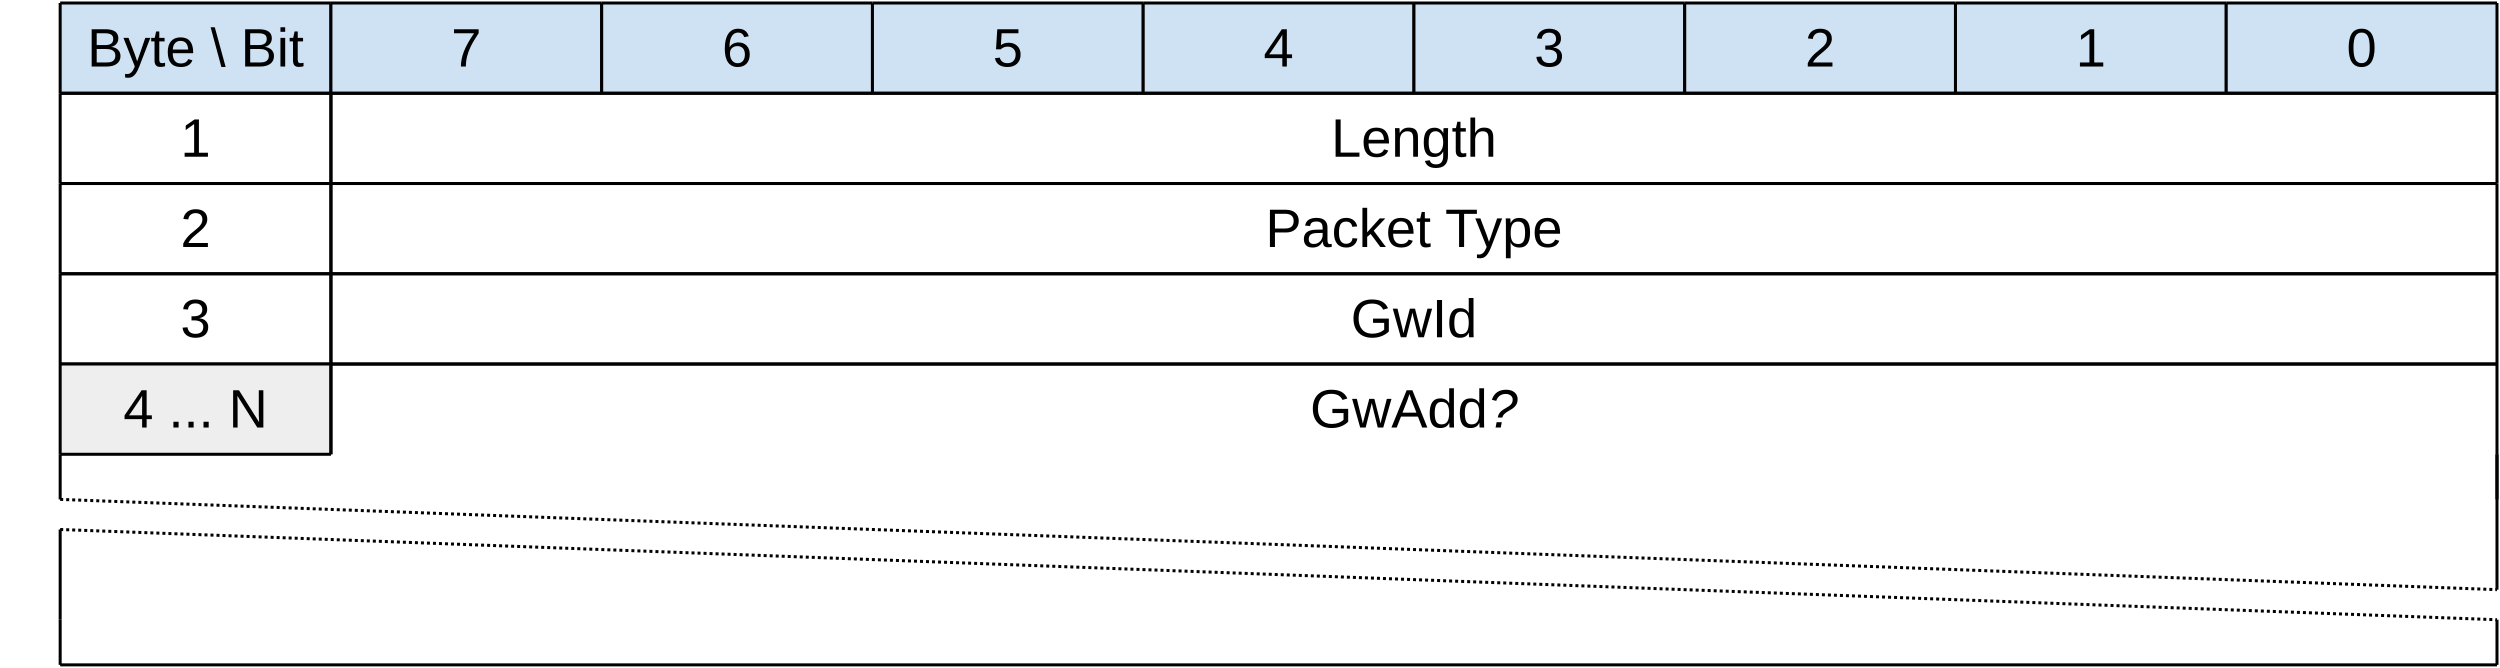
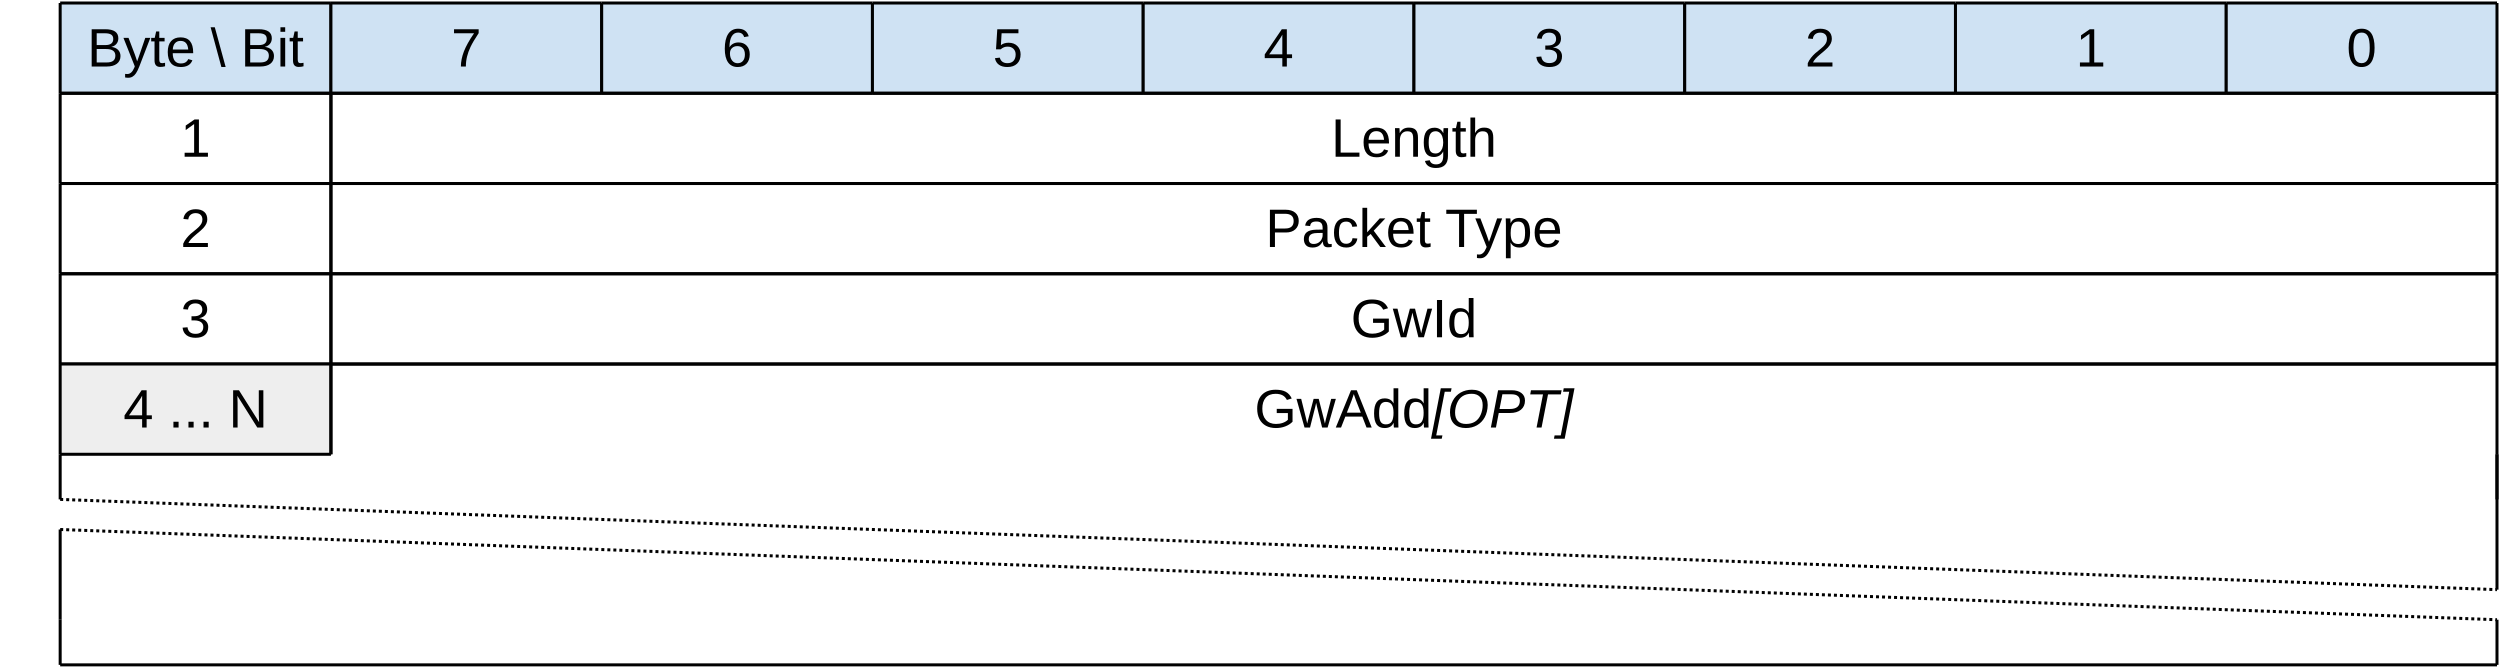
<svg xmlns="http://www.w3.org/2000/svg" version="1.0" width="831" height="222" viewBox="0 0 831 222">
  <rect x="20" y="1" height="30" width="90" fill="#cfe2f3" />
  <line x1="20" y1="1" x2="110" y2="1" stroke="#000000" stroke-width="1" />
  <line x1="20" y1="31" x2="110" y2="31" stroke="#000000" stroke-width="1" />
  <line x1="110" y1="1" x2="110" y2="31" stroke="#000000" stroke-width="1" />
  <line x1="20" y1="1" x2="20" y2="31" stroke="#000000" stroke-width="1" />
  <text font-size="18" font-family="Arial" x="65" y="17" text-anchor="middle" dominant-baseline="middle">Byte \ Bit</text>
  <rect x="110" y="1" height="30" width="90" fill="#cfe2f3" />
  <line x1="110" y1="1" x2="200" y2="1" stroke="#000000" stroke-width="1" />
  <line x1="110" y1="31" x2="200" y2="31" stroke="#000000" stroke-width="1" />
  <line x1="200" y1="1" x2="200" y2="31" stroke="#000000" stroke-width="1" />
  <line x1="110" y1="1" x2="110" y2="31" stroke="#000000" stroke-width="1" />
  <text font-size="18" font-family="Arial" x="155" y="17" text-anchor="middle" dominant-baseline="middle">7</text>
  <rect x="200" y="1" height="30" width="90" fill="#cfe2f3" />
  <line x1="200" y1="1" x2="290" y2="1" stroke="#000000" stroke-width="1" />
  <line x1="200" y1="31" x2="290" y2="31" stroke="#000000" stroke-width="1" />
  <line x1="290" y1="1" x2="290" y2="31" stroke="#000000" stroke-width="1" />
  <line x1="200" y1="1" x2="200" y2="31" stroke="#000000" stroke-width="1" />
  <text font-size="18" font-family="Arial" x="245" y="17" text-anchor="middle" dominant-baseline="middle">6</text>
  <rect x="290" y="1" height="30" width="90" fill="#cfe2f3" />
  <line x1="290" y1="1" x2="380" y2="1" stroke="#000000" stroke-width="1" />
  <line x1="290" y1="31" x2="380" y2="31" stroke="#000000" stroke-width="1" />
  <line x1="380" y1="1" x2="380" y2="31" stroke="#000000" stroke-width="1" />
  <line x1="290" y1="1" x2="290" y2="31" stroke="#000000" stroke-width="1" />
  <text font-size="18" font-family="Arial" x="335" y="17" text-anchor="middle" dominant-baseline="middle">5</text>
  <rect x="380" y="1" height="30" width="90" fill="#cfe2f3" />
  <line x1="380" y1="1" x2="470" y2="1" stroke="#000000" stroke-width="1" />
  <line x1="380" y1="31" x2="470" y2="31" stroke="#000000" stroke-width="1" />
  <line x1="470" y1="1" x2="470" y2="31" stroke="#000000" stroke-width="1" />
  <line x1="380" y1="1" x2="380" y2="31" stroke="#000000" stroke-width="1" />
  <text font-size="18" font-family="Arial" x="425" y="17" text-anchor="middle" dominant-baseline="middle">4</text>
  <rect x="470" y="1" height="30" width="90" fill="#cfe2f3" />
  <line x1="470" y1="1" x2="560" y2="1" stroke="#000000" stroke-width="1" />
  <line x1="470" y1="31" x2="560" y2="31" stroke="#000000" stroke-width="1" />
  <line x1="560" y1="1" x2="560" y2="31" stroke="#000000" stroke-width="1" />
  <line x1="470" y1="1" x2="470" y2="31" stroke="#000000" stroke-width="1" />
  <text font-size="18" font-family="Arial" x="515" y="17" text-anchor="middle" dominant-baseline="middle">3</text>
  <rect x="560" y="1" height="30" width="90" fill="#cfe2f3" />
  <line x1="560" y1="1" x2="650" y2="1" stroke="#000000" stroke-width="1" />
  <line x1="560" y1="31" x2="650" y2="31" stroke="#000000" stroke-width="1" />
  <line x1="650" y1="1" x2="650" y2="31" stroke="#000000" stroke-width="1" />
  <line x1="560" y1="1" x2="560" y2="31" stroke="#000000" stroke-width="1" />
  <text font-size="18" font-family="Arial" x="605" y="17" text-anchor="middle" dominant-baseline="middle">2</text>
  <rect x="650" y="1" height="30" width="90" fill="#cfe2f3" />
  <line x1="650" y1="1" x2="740" y2="1" stroke="#000000" stroke-width="1" />
  <line x1="650" y1="31" x2="740" y2="31" stroke="#000000" stroke-width="1" />
  <line x1="740" y1="1" x2="740" y2="31" stroke="#000000" stroke-width="1" />
  <line x1="650" y1="1" x2="650" y2="31" stroke="#000000" stroke-width="1" />
  <text font-size="18" font-family="Arial" x="695" y="17" text-anchor="middle" dominant-baseline="middle">1</text>
  <rect x="740" y="1" height="30" width="90" fill="#cfe2f3" />
  <line x1="740" y1="1" x2="830" y2="1" stroke="#000000" stroke-width="1" />
  <line x1="740" y1="31" x2="830" y2="31" stroke="#000000" stroke-width="1" />
  <line x1="830" y1="1" x2="830" y2="31" stroke="#000000" stroke-width="1" />
  <line x1="740" y1="1" x2="740" y2="31" stroke="#000000" stroke-width="1" />
  <text font-size="18" font-family="Arial" x="785" y="17" text-anchor="middle" dominant-baseline="middle">0</text>
  <text font-size="18" font-family="Arial" x="15" y="16" text-anchor="end"> </text>
  <text font-size="18" font-family="Arial" x="15" y="46" text-anchor="end"> </text>
  <line x1="20" y1="31" x2="110" y2="31" stroke="#000000" stroke-width="1" />
  <line x1="20" y1="61" x2="110" y2="61" stroke="#000000" stroke-width="1" />
  <line x1="110" y1="31" x2="110" y2="61" stroke="#000000" stroke-width="1" />
  <line x1="20" y1="31" x2="20" y2="61" stroke="#000000" stroke-width="1" />
  <text font-size="18" font-family="Arial" x="65" y="47" text-anchor="middle" dominant-baseline="middle">1</text>
  <line x1="110" y1="31" x2="830" y2="31" stroke="#000000" stroke-width="1" />
  <line x1="110" y1="61" x2="830" y2="61" stroke="#000000" stroke-width="1" />
  <line x1="830" y1="31" x2="830" y2="61" stroke="#000000" stroke-width="1" />
  <line x1="110" y1="31" x2="110" y2="61" stroke="#000000" stroke-width="1" />
  <text font-size="18" font-family="Arial" x="470" y="47" text-anchor="middle" dominant-baseline="middle">Length</text>
  <text font-size="18" font-family="Arial" x="15" y="76" text-anchor="end"> </text>
  <line x1="20" y1="61" x2="110" y2="61" stroke="#000000" stroke-width="1" />
  <line x1="20" y1="91" x2="110" y2="91" stroke="#000000" stroke-width="1" />
  <line x1="110" y1="61" x2="110" y2="91" stroke="#000000" stroke-width="1" />
  <line x1="20" y1="61" x2="20" y2="91" stroke="#000000" stroke-width="1" />
  <text font-size="18" font-family="Arial" x="65" y="77" text-anchor="middle" dominant-baseline="middle">2</text>
  <line x1="110" y1="61" x2="830" y2="61" stroke="#000000" stroke-width="1" />
  <line x1="110" y1="91" x2="830" y2="91" stroke="#000000" stroke-width="1" />
  <line x1="830" y1="61" x2="830" y2="91" stroke="#000000" stroke-width="1" />
  <line x1="110" y1="61" x2="110" y2="91" stroke="#000000" stroke-width="1" />
  <text font-size="18" font-family="Arial" x="470" y="77" text-anchor="middle" dominant-baseline="middle">Packet Type</text>
  <text font-size="18" font-family="Arial" x="15" y="106" text-anchor="end"> </text>
  <line x1="20" y1="91" x2="110" y2="91" stroke="#000000" stroke-width="1" />
  <line x1="20" y1="121" x2="110" y2="121" stroke="#000000" stroke-width="1" />
  <line x1="110" y1="91" x2="110" y2="121" stroke="#000000" stroke-width="1" />
  <line x1="20" y1="91" x2="20" y2="121" stroke="#000000" stroke-width="1" />
  <text font-size="18" font-family="Arial" x="65" y="107" text-anchor="middle" dominant-baseline="middle">3</text>
  <line x1="110" y1="91" x2="830" y2="91" stroke="#000000" stroke-width="1" />
  <line x1="110" y1="121" x2="830" y2="121" stroke="#000000" stroke-width="1" />
  <line x1="830" y1="91" x2="830" y2="121" stroke="#000000" stroke-width="1" />
  <line x1="110" y1="91" x2="110" y2="121" stroke="#000000" stroke-width="1" />
  <text font-size="18" font-family="Arial" x="470" y="107" text-anchor="middle" dominant-baseline="middle">GwId</text>
  <text font-size="18" font-family="Arial" x="15" y="136" text-anchor="end"> </text>
  <rect x="20" y="121" height="30" width="90" fill="#eeeeee" />
  <line x1="20" y1="121" x2="110" y2="121" stroke="#000000" stroke-width="1" />
  <line x1="20" y1="151" x2="110" y2="151" stroke="#000000" stroke-width="1" />
  <line x1="110" y1="121" x2="110" y2="151" stroke="#000000" stroke-width="1" />
  <line x1="20" y1="121" x2="20" y2="151" stroke="#000000" stroke-width="1" />
  <text font-size="18" font-family="Arial" x="65" y="137" text-anchor="middle" dominant-baseline="middle">4 ... N</text>
  <line x1="110" y1="121" x2="830" y2="121" stroke="#000000" stroke-width="1" />
  <line x1="830" y1="121" x2="830" y2="151" stroke="#000000" stroke-width="1" />
  <line x1="110" y1="121" x2="110" y2="151" stroke="#000000" stroke-width="1" />
-   <text font-size="18" font-family="Arial" x="470" y="137" text-anchor="middle" dominant-baseline="middle">GwAdd<tspan font-style="italic" font-size="18" font-family="Arial" dominant-baseline="middle">?</tspan>
+   <text font-size="18" font-family="Arial" x="470" y="137" text-anchor="middle" dominant-baseline="middle">GwAdd<tspan font-style="italic" font-size="18" font-family="Arial" dominant-baseline="middle"> [OPT]</tspan>
  </text>
  <text font-size="18" font-family="Arial" x="15" y="166" text-anchor="end"> </text>
  <line x1="20" y1="151" x2="20" y2="166" stroke="#000000" stroke-width="1" />
  <line x1="830" y1="151" x2="830" y2="166" stroke="#000000" stroke-width="1" />
  <line stroke-dasharray="1,1" x1="20" y1="166" x2="830" y2="196" stroke="#000000" stroke-width="1" />
  <line x1="830" y1="151" x2="830" y2="196" stroke="#000000" stroke-width="1" />
  <line stroke-dasharray="1,1" x1="20" y1="176" x2="830" y2="206" stroke="#000000" stroke-width="1" />
  <line x1="20" y1="176" x2="20" y2="206" stroke="#000000" stroke-width="1" />
  <line x1="20" y1="206" x2="20" y2="221" stroke="#000000" stroke-width="1" />
  <line x1="830" y1="206" x2="830" y2="221" stroke="#000000" stroke-width="1" />
  <text font-size="18" font-family="Arial" x="15" y="236" text-anchor="end"> </text>
  <line x1="20" y1="221" x2="830" y2="221" stroke="#000000" stroke-width="1" />
</svg>
